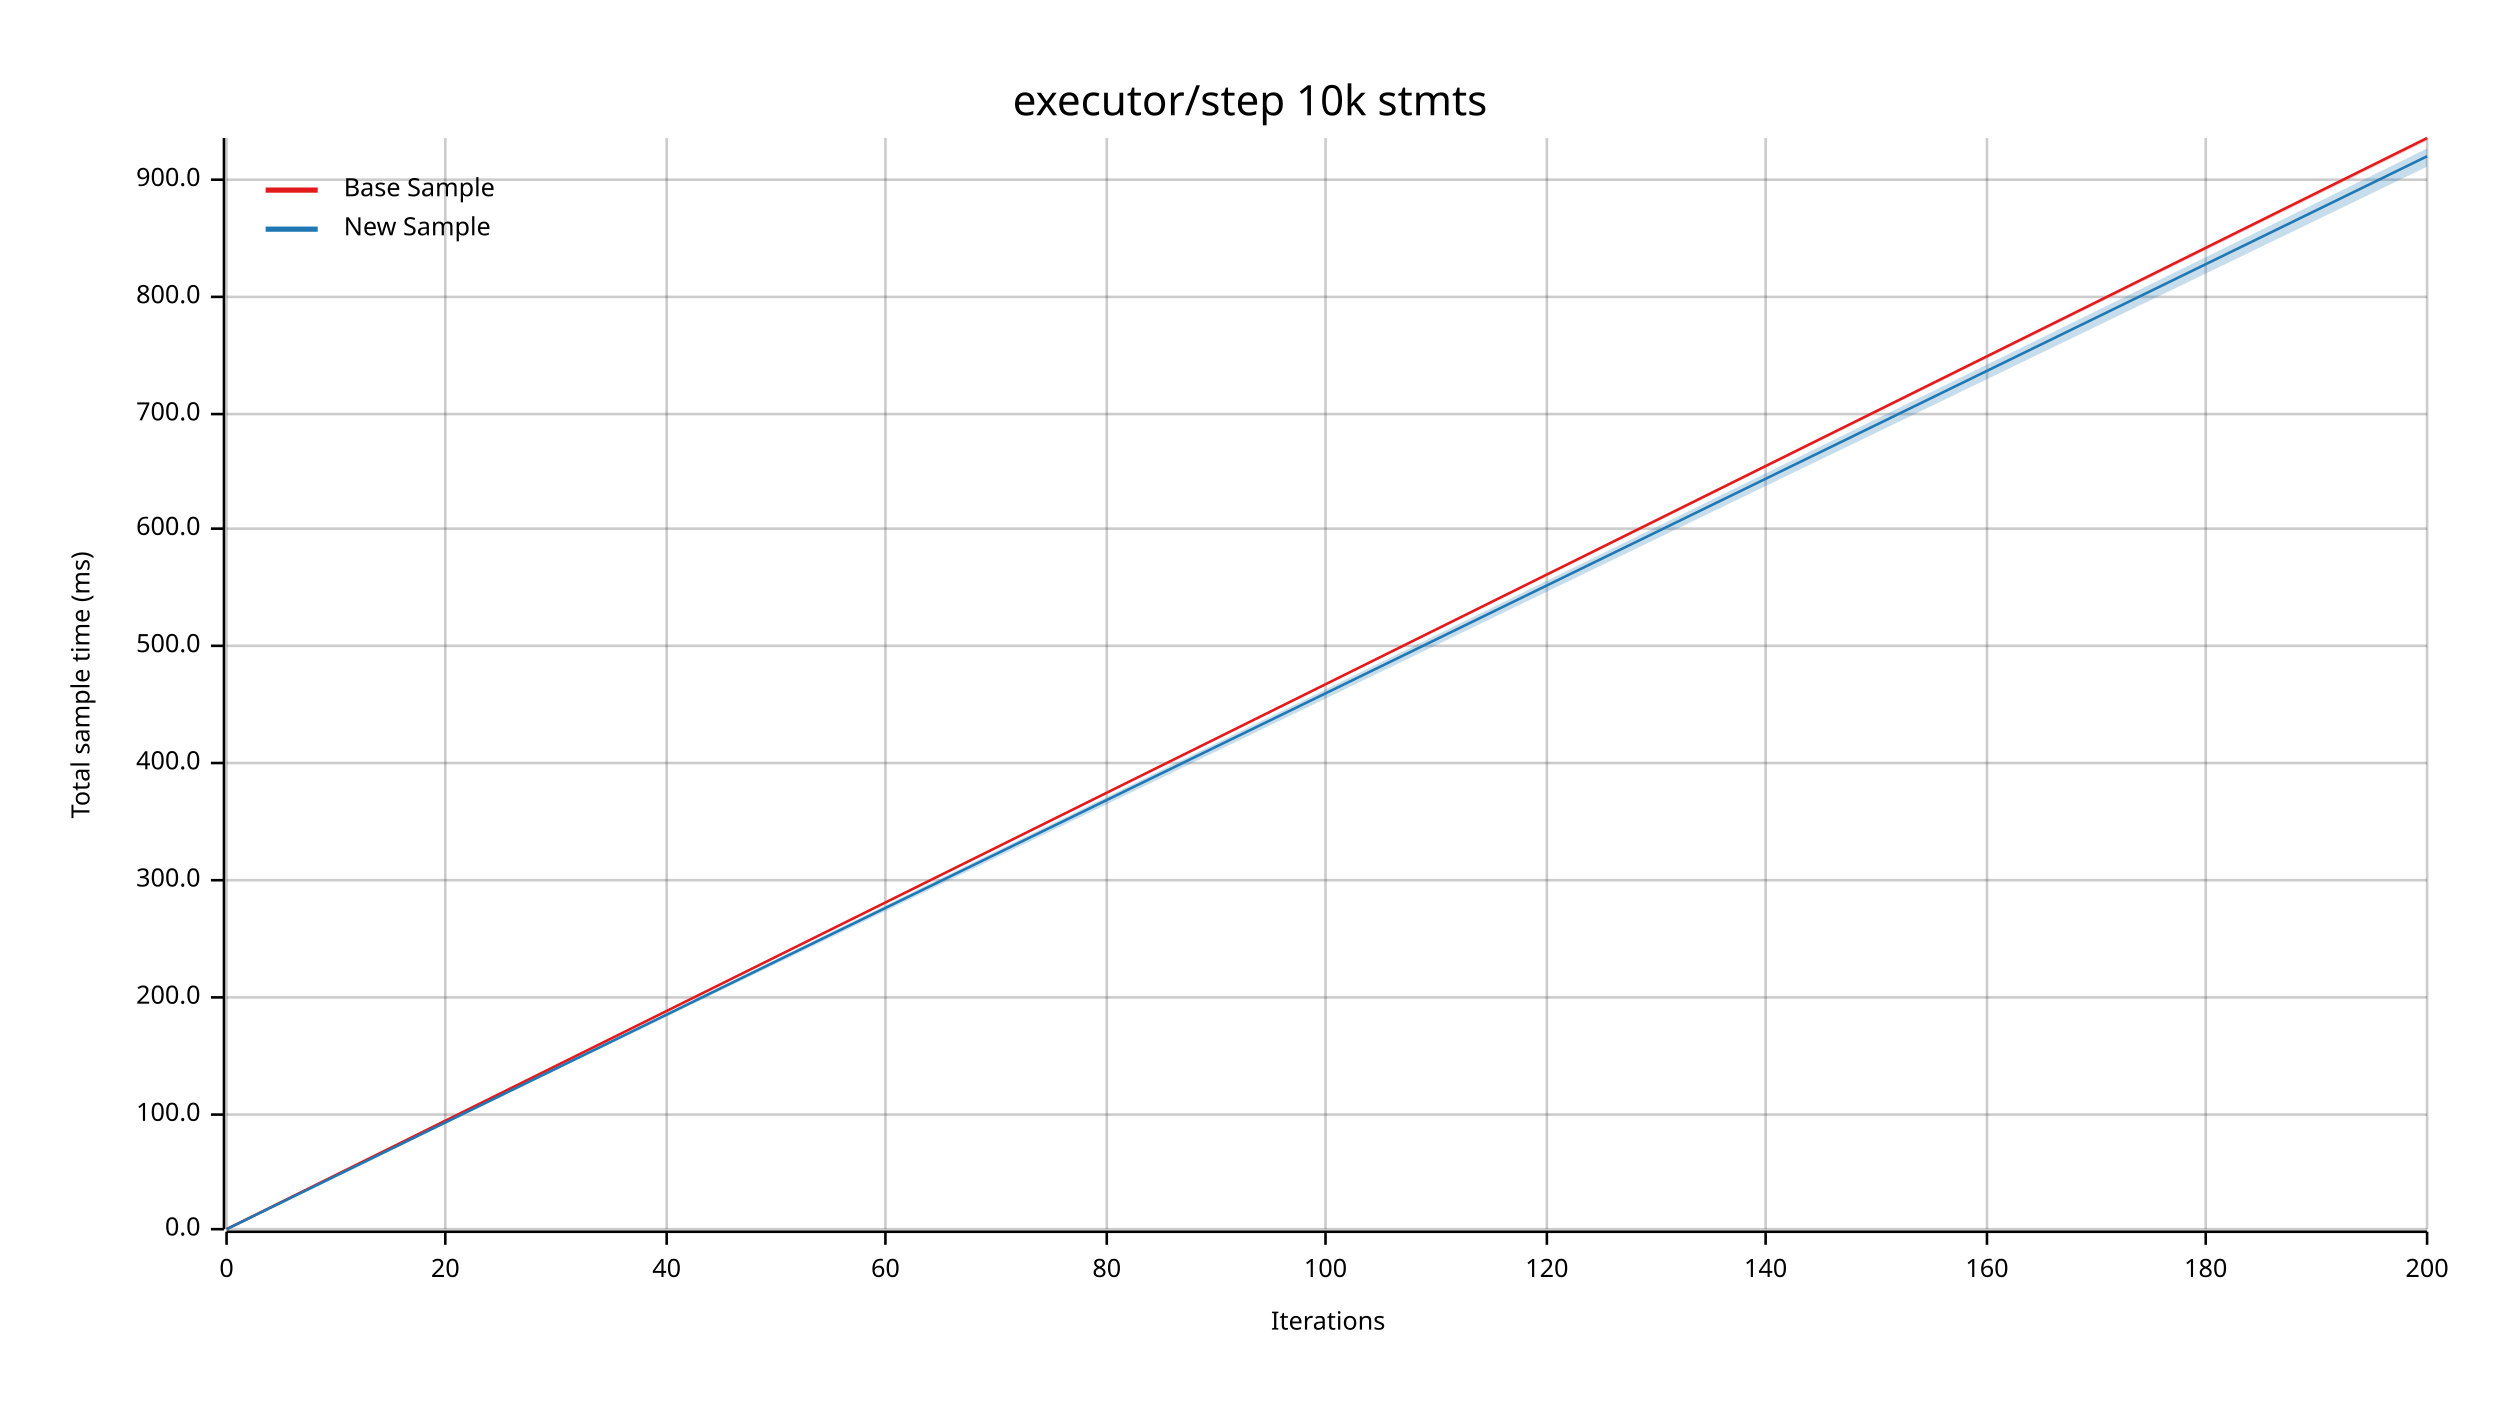
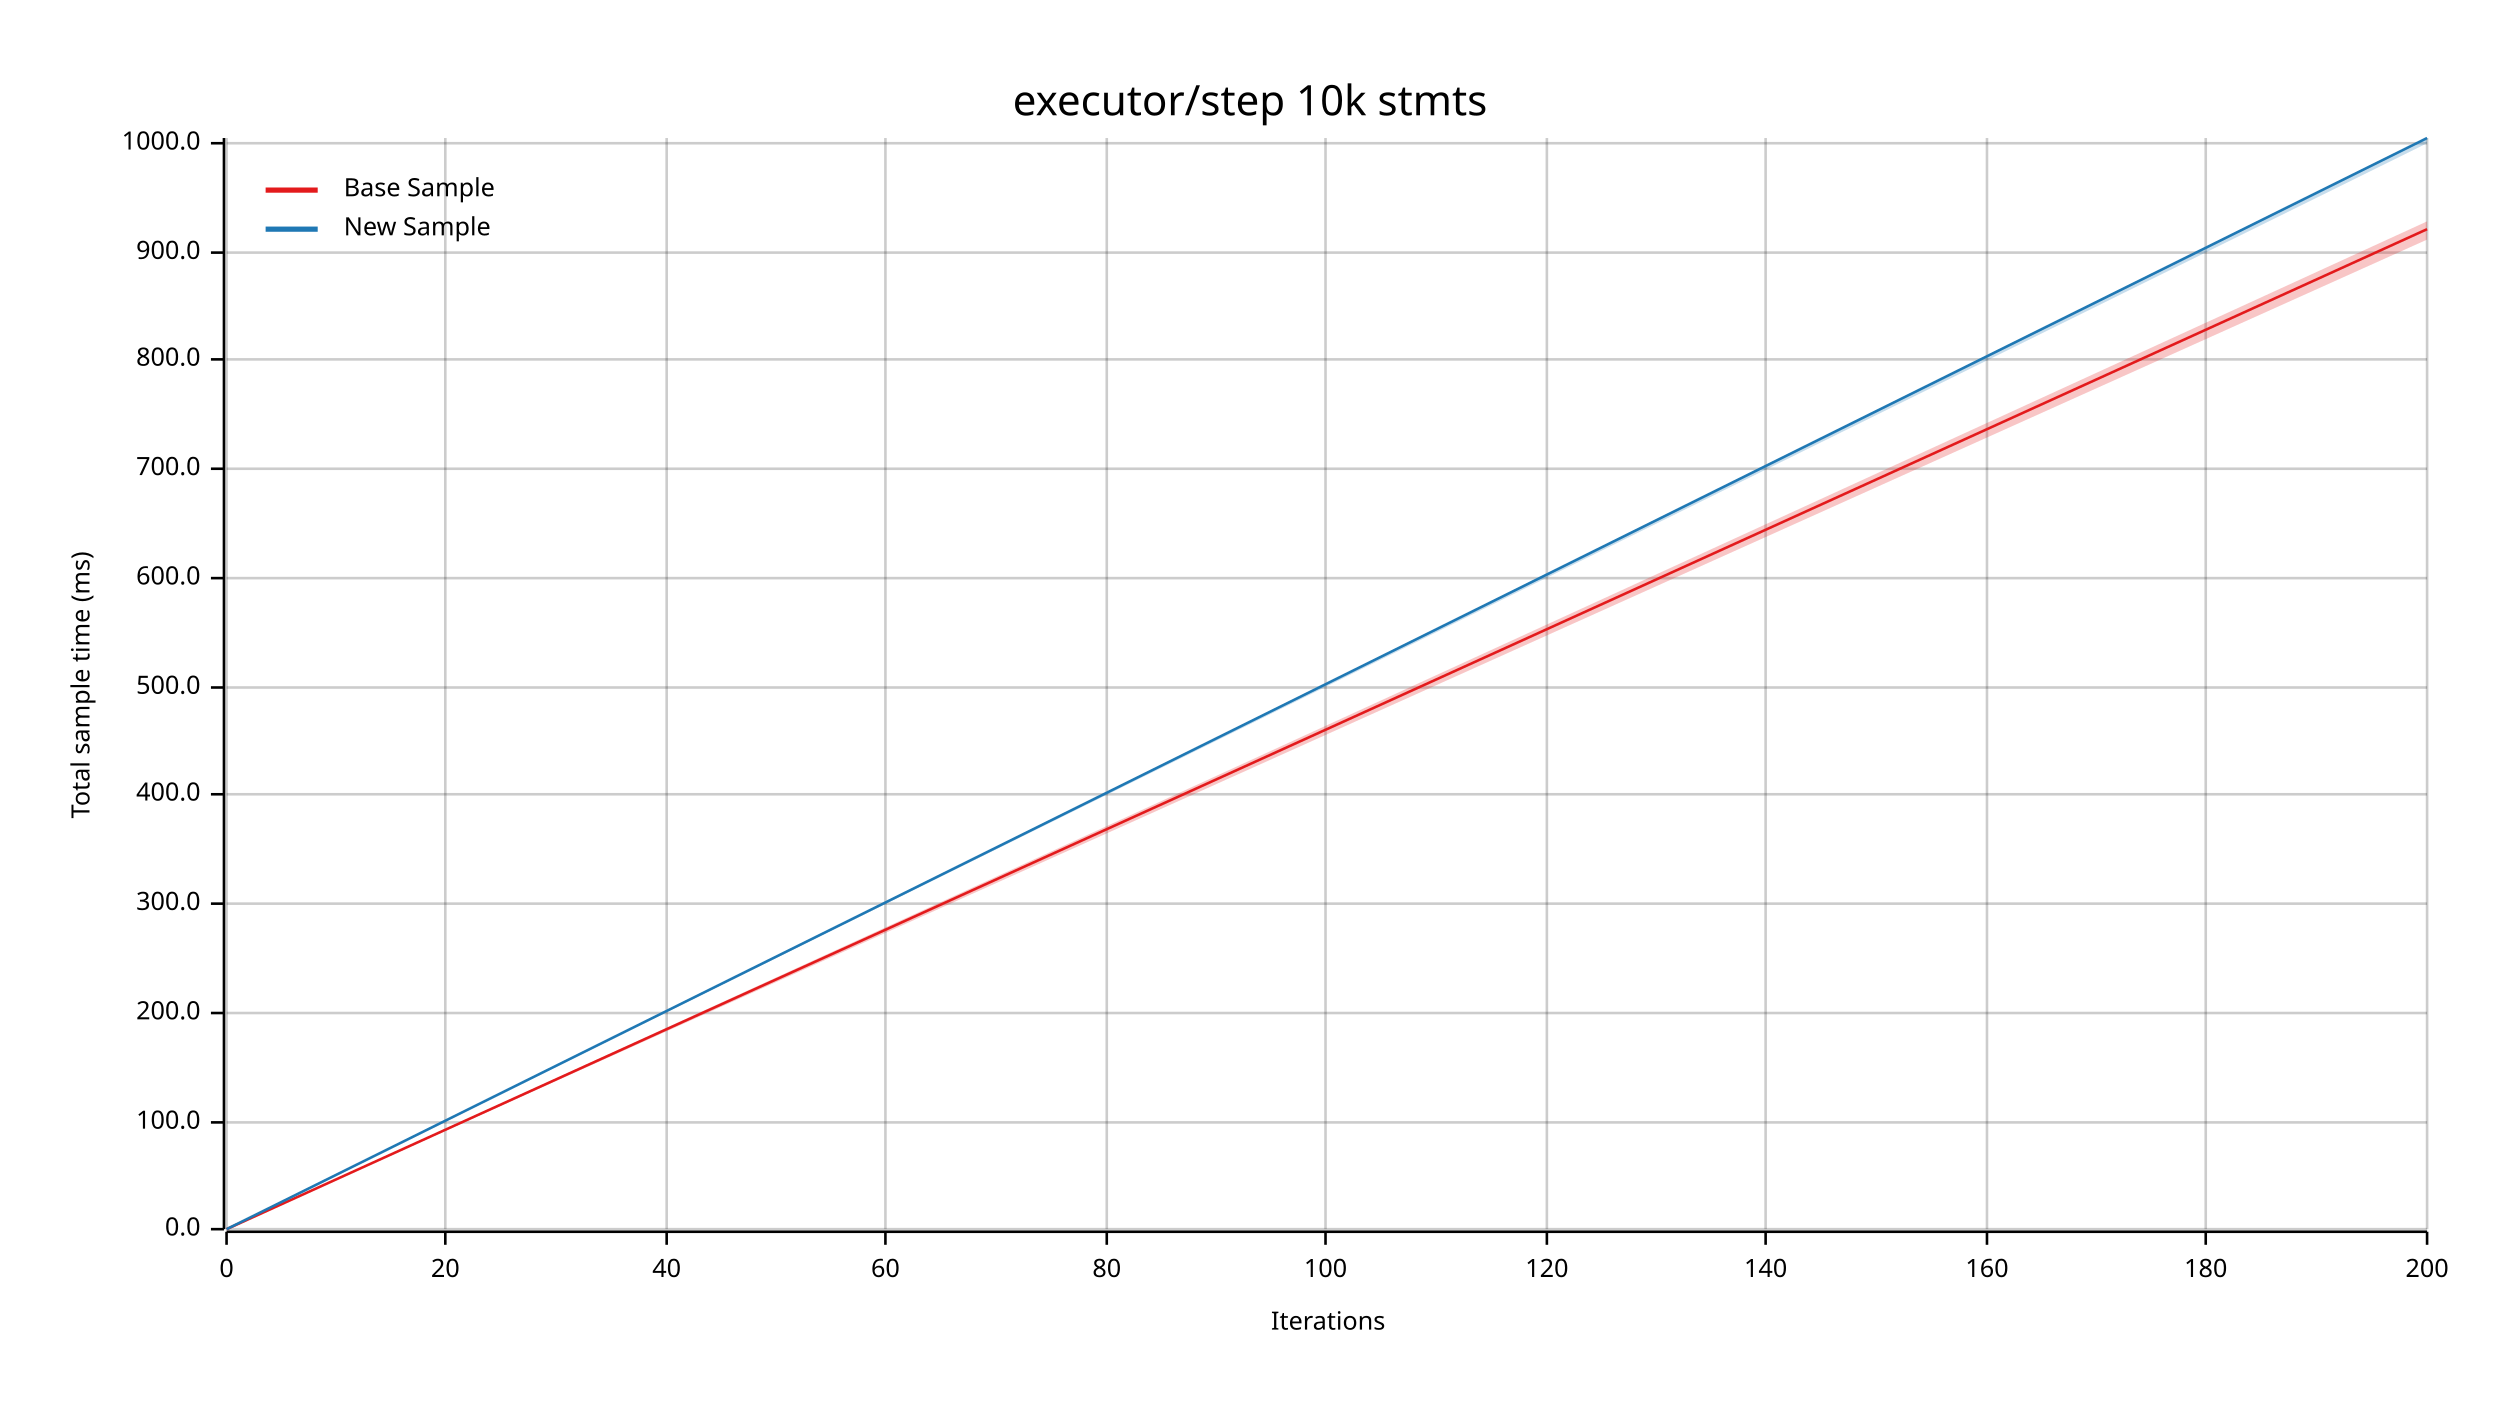
<svg xmlns="http://www.w3.org/2000/svg" width="960" height="540" viewBox="0 0 960 540">
  <text x="480" y="32" dy="0.76em" text-anchor="middle" font-family="sans-serif" font-size="16.129" opacity="1" fill="#000000">
executor/step 10k stmts
</text>
  <text x="27" y="263" dy="0.76em" text-anchor="middle" font-family="sans-serif" font-size="9.677" opacity="1" fill="#000000" transform="rotate(270, 27, 263)">
Total sample time (ms)
</text>
  <text x="510" y="513" dy="-0.5ex" text-anchor="middle" font-family="sans-serif" font-size="9.677" opacity="1" fill="#000000">
Iterations
</text>
  <line opacity="0.2" stroke="#000000" stroke-width="1" x1="87" y1="472" x2="87" y2="53" />
  <line opacity="0.2" stroke="#000000" stroke-width="1" x1="171" y1="472" x2="171" y2="53" />
  <line opacity="0.2" stroke="#000000" stroke-width="1" x1="256" y1="472" x2="256" y2="53" />
  <line opacity="0.2" stroke="#000000" stroke-width="1" x1="340" y1="472" x2="340" y2="53" />
  <line opacity="0.2" stroke="#000000" stroke-width="1" x1="425" y1="472" x2="425" y2="53" />
  <line opacity="0.2" stroke="#000000" stroke-width="1" x1="509" y1="472" x2="509" y2="53" />
  <line opacity="0.2" stroke="#000000" stroke-width="1" x1="594" y1="472" x2="594" y2="53" />
  <line opacity="0.2" stroke="#000000" stroke-width="1" x1="678" y1="472" x2="678" y2="53" />
  <line opacity="0.2" stroke="#000000" stroke-width="1" x1="763" y1="472" x2="763" y2="53" />
  <line opacity="0.2" stroke="#000000" stroke-width="1" x1="847" y1="472" x2="847" y2="53" />
  <line opacity="0.2" stroke="#000000" stroke-width="1" x1="932" y1="472" x2="932" y2="53" />
  <line opacity="0.2" stroke="#000000" stroke-width="1" x1="87" y1="472" x2="932" y2="472" />
-   <line opacity="0.2" stroke="#000000" stroke-width="1" x1="87" y1="428" x2="932" y2="428" />
-   <line opacity="0.2" stroke="#000000" stroke-width="1" x1="87" y1="383" x2="932" y2="383" />
-   <line opacity="0.2" stroke="#000000" stroke-width="1" x1="87" y1="338" x2="932" y2="338" />
-   <line opacity="0.2" stroke="#000000" stroke-width="1" x1="87" y1="293" x2="932" y2="293" />
-   <line opacity="0.2" stroke="#000000" stroke-width="1" x1="87" y1="248" x2="932" y2="248" />
-   <line opacity="0.2" stroke="#000000" stroke-width="1" x1="87" y1="203" x2="932" y2="203" />
-   <line opacity="0.2" stroke="#000000" stroke-width="1" x1="87" y1="159" x2="932" y2="159" />
-   <line opacity="0.2" stroke="#000000" stroke-width="1" x1="87" y1="114" x2="932" y2="114" />
-   <line opacity="0.2" stroke="#000000" stroke-width="1" x1="87" y1="69" x2="932" y2="69" />
+   <line opacity="0.2" stroke="#000000" stroke-width="1" x1="87" y1="431" x2="932" y2="431" />
+   <line opacity="0.2" stroke="#000000" stroke-width="1" x1="87" y1="389" x2="932" y2="389" />
+   <line opacity="0.2" stroke="#000000" stroke-width="1" x1="87" y1="347" x2="932" y2="347" />
+   <line opacity="0.2" stroke="#000000" stroke-width="1" x1="87" y1="305" x2="932" y2="305" />
+   <line opacity="0.2" stroke="#000000" stroke-width="1" x1="87" y1="264" x2="932" y2="264" />
+   <line opacity="0.2" stroke="#000000" stroke-width="1" x1="87" y1="222" x2="932" y2="222" />
+   <line opacity="0.2" stroke="#000000" stroke-width="1" x1="87" y1="180" x2="932" y2="180" />
+   <line opacity="0.2" stroke="#000000" stroke-width="1" x1="87" y1="138" x2="932" y2="138" />
+   <line opacity="0.2" stroke="#000000" stroke-width="1" x1="87" y1="97" x2="932" y2="97" />
+   <line opacity="0.2" stroke="#000000" stroke-width="1" x1="87" y1="55" x2="932" y2="55" />
  <polyline fill="none" opacity="1" stroke="#000000" stroke-width="1" points="86,53 86,472 " />
  <text x="77" y="472" dy="0.5ex" text-anchor="end" font-family="sans-serif" font-size="9.677" opacity="1" fill="#000000">
0.0
</text>
  <polyline fill="none" opacity="1" stroke="#000000" stroke-width="1" points="81,472 86,472 " />
-   <text x="77" y="428" dy="0.5ex" text-anchor="end" font-family="sans-serif" font-size="9.677" opacity="1" fill="#000000">
+   <text x="77" y="431" dy="0.5ex" text-anchor="end" font-family="sans-serif" font-size="9.677" opacity="1" fill="#000000">
100.0
</text>
-   <polyline fill="none" opacity="1" stroke="#000000" stroke-width="1" points="81,428 86,428 " />
-   <text x="77" y="383" dy="0.5ex" text-anchor="end" font-family="sans-serif" font-size="9.677" opacity="1" fill="#000000">
+   <polyline fill="none" opacity="1" stroke="#000000" stroke-width="1" points="81,431 86,431 " />
+   <text x="77" y="389" dy="0.5ex" text-anchor="end" font-family="sans-serif" font-size="9.677" opacity="1" fill="#000000">
200.0
</text>
-   <polyline fill="none" opacity="1" stroke="#000000" stroke-width="1" points="81,383 86,383 " />
-   <text x="77" y="338" dy="0.5ex" text-anchor="end" font-family="sans-serif" font-size="9.677" opacity="1" fill="#000000">
+   <polyline fill="none" opacity="1" stroke="#000000" stroke-width="1" points="81,389 86,389 " />
+   <text x="77" y="347" dy="0.5ex" text-anchor="end" font-family="sans-serif" font-size="9.677" opacity="1" fill="#000000">
300.0
</text>
-   <polyline fill="none" opacity="1" stroke="#000000" stroke-width="1" points="81,338 86,338 " />
-   <text x="77" y="293" dy="0.5ex" text-anchor="end" font-family="sans-serif" font-size="9.677" opacity="1" fill="#000000">
+   <polyline fill="none" opacity="1" stroke="#000000" stroke-width="1" points="81,347 86,347 " />
+   <text x="77" y="305" dy="0.5ex" text-anchor="end" font-family="sans-serif" font-size="9.677" opacity="1" fill="#000000">
400.0
</text>
-   <polyline fill="none" opacity="1" stroke="#000000" stroke-width="1" points="81,293 86,293 " />
-   <text x="77" y="248" dy="0.5ex" text-anchor="end" font-family="sans-serif" font-size="9.677" opacity="1" fill="#000000">
+   <polyline fill="none" opacity="1" stroke="#000000" stroke-width="1" points="81,305 86,305 " />
+   <text x="77" y="264" dy="0.5ex" text-anchor="end" font-family="sans-serif" font-size="9.677" opacity="1" fill="#000000">
500.0
</text>
-   <polyline fill="none" opacity="1" stroke="#000000" stroke-width="1" points="81,248 86,248 " />
-   <text x="77" y="203" dy="0.5ex" text-anchor="end" font-family="sans-serif" font-size="9.677" opacity="1" fill="#000000">
+   <polyline fill="none" opacity="1" stroke="#000000" stroke-width="1" points="81,264 86,264 " />
+   <text x="77" y="222" dy="0.5ex" text-anchor="end" font-family="sans-serif" font-size="9.677" opacity="1" fill="#000000">
600.0
</text>
-   <polyline fill="none" opacity="1" stroke="#000000" stroke-width="1" points="81,203 86,203 " />
-   <text x="77" y="159" dy="0.5ex" text-anchor="end" font-family="sans-serif" font-size="9.677" opacity="1" fill="#000000">
+   <polyline fill="none" opacity="1" stroke="#000000" stroke-width="1" points="81,222 86,222 " />
+   <text x="77" y="180" dy="0.5ex" text-anchor="end" font-family="sans-serif" font-size="9.677" opacity="1" fill="#000000">
700.0
</text>
-   <polyline fill="none" opacity="1" stroke="#000000" stroke-width="1" points="81,159 86,159 " />
-   <text x="77" y="114" dy="0.5ex" text-anchor="end" font-family="sans-serif" font-size="9.677" opacity="1" fill="#000000">
+   <polyline fill="none" opacity="1" stroke="#000000" stroke-width="1" points="81,180 86,180 " />
+   <text x="77" y="138" dy="0.5ex" text-anchor="end" font-family="sans-serif" font-size="9.677" opacity="1" fill="#000000">
800.0
</text>
-   <polyline fill="none" opacity="1" stroke="#000000" stroke-width="1" points="81,114 86,114 " />
-   <text x="77" y="69" dy="0.5ex" text-anchor="end" font-family="sans-serif" font-size="9.677" opacity="1" fill="#000000">
+   <polyline fill="none" opacity="1" stroke="#000000" stroke-width="1" points="81,138 86,138 " />
+   <text x="77" y="97" dy="0.5ex" text-anchor="end" font-family="sans-serif" font-size="9.677" opacity="1" fill="#000000">
900.0
</text>
-   <polyline fill="none" opacity="1" stroke="#000000" stroke-width="1" points="81,69 86,69 " />
+   <polyline fill="none" opacity="1" stroke="#000000" stroke-width="1" points="81,97 86,97 " />
+   <text x="77" y="55" dy="0.5ex" text-anchor="end" font-family="sans-serif" font-size="9.677" opacity="1" fill="#000000">
+ 1000.0
+ </text>
+   <polyline fill="none" opacity="1" stroke="#000000" stroke-width="1" points="81,55 86,55 " />
  <polyline fill="none" opacity="1" stroke="#000000" stroke-width="1" points="87,473 932,473 " />
  <text x="87" y="483" dy="0.76em" text-anchor="middle" font-family="sans-serif" font-size="9.677" opacity="1" fill="#000000">
0
</text>
  <polyline fill="none" opacity="1" stroke="#000000" stroke-width="1" points="87,473 87,478 " />
  <text x="171" y="483" dy="0.76em" text-anchor="middle" font-family="sans-serif" font-size="9.677" opacity="1" fill="#000000">
20
</text>
  <polyline fill="none" opacity="1" stroke="#000000" stroke-width="1" points="171,473 171,478 " />
  <text x="256" y="483" dy="0.76em" text-anchor="middle" font-family="sans-serif" font-size="9.677" opacity="1" fill="#000000">
40
</text>
  <polyline fill="none" opacity="1" stroke="#000000" stroke-width="1" points="256,473 256,478 " />
  <text x="340" y="483" dy="0.76em" text-anchor="middle" font-family="sans-serif" font-size="9.677" opacity="1" fill="#000000">
60
</text>
  <polyline fill="none" opacity="1" stroke="#000000" stroke-width="1" points="340,473 340,478 " />
  <text x="425" y="483" dy="0.76em" text-anchor="middle" font-family="sans-serif" font-size="9.677" opacity="1" fill="#000000">
80
</text>
  <polyline fill="none" opacity="1" stroke="#000000" stroke-width="1" points="425,473 425,478 " />
  <text x="509" y="483" dy="0.76em" text-anchor="middle" font-family="sans-serif" font-size="9.677" opacity="1" fill="#000000">
100
</text>
  <polyline fill="none" opacity="1" stroke="#000000" stroke-width="1" points="509,473 509,478 " />
  <text x="594" y="483" dy="0.76em" text-anchor="middle" font-family="sans-serif" font-size="9.677" opacity="1" fill="#000000">
120
</text>
  <polyline fill="none" opacity="1" stroke="#000000" stroke-width="1" points="594,473 594,478 " />
  <text x="678" y="483" dy="0.76em" text-anchor="middle" font-family="sans-serif" font-size="9.677" opacity="1" fill="#000000">
140
</text>
  <polyline fill="none" opacity="1" stroke="#000000" stroke-width="1" points="678,473 678,478 " />
  <text x="763" y="483" dy="0.76em" text-anchor="middle" font-family="sans-serif" font-size="9.677" opacity="1" fill="#000000">
160
</text>
  <polyline fill="none" opacity="1" stroke="#000000" stroke-width="1" points="763,473 763,478 " />
  <text x="847" y="483" dy="0.76em" text-anchor="middle" font-family="sans-serif" font-size="9.677" opacity="1" fill="#000000">
180
</text>
  <polyline fill="none" opacity="1" stroke="#000000" stroke-width="1" points="847,473 847,478 " />
  <text x="932" y="483" dy="0.76em" text-anchor="middle" font-family="sans-serif" font-size="9.677" opacity="1" fill="#000000">
200
</text>
  <polyline fill="none" opacity="1" stroke="#000000" stroke-width="1" points="932,473 932,478 " />
-   <polyline fill="none" opacity="1" stroke="#E31A1C" stroke-width="1" points="87,472 932,53 " />
-   <polygon opacity="0.25" fill="#E31A1C" points="87,472 932,54 932,53 " />
-   <polyline fill="none" opacity="1" stroke="#1F78B4" stroke-width="1" points="87,472 932,60 " />
-   <polygon opacity="0.25" fill="#1F78B4" points="87,472 932,64 932,57 " />
+   <polyline fill="none" opacity="1" stroke="#E31A1C" stroke-width="1" points="87,472 932,88 " />
+   <polygon opacity="0.25" fill="#E31A1C" points="87,472 932,92 932,85 " />
+   <polyline fill="none" opacity="1" stroke="#1F78B4" stroke-width="1" points="87,472 932,53 " />
+   <polygon opacity="0.25" fill="#1F78B4" points="87,472 932,55 932,53 " />
  <text x="132" y="68" dy="0.76em" text-anchor="start" font-family="sans-serif" font-size="9.677" opacity="1" fill="#000000">
Base Sample
</text>
  <text x="132" y="83" dy="0.76em" text-anchor="start" font-family="sans-serif" font-size="9.677" opacity="1" fill="#000000">
New Sample
</text>
  <polyline fill="none" opacity="1" stroke="#E31A1C" stroke-width="2" points="102,73 122,73 " />
  <polyline fill="none" opacity="1" stroke="#1F78B4" stroke-width="2" points="102,88 122,88 " />
</svg>
